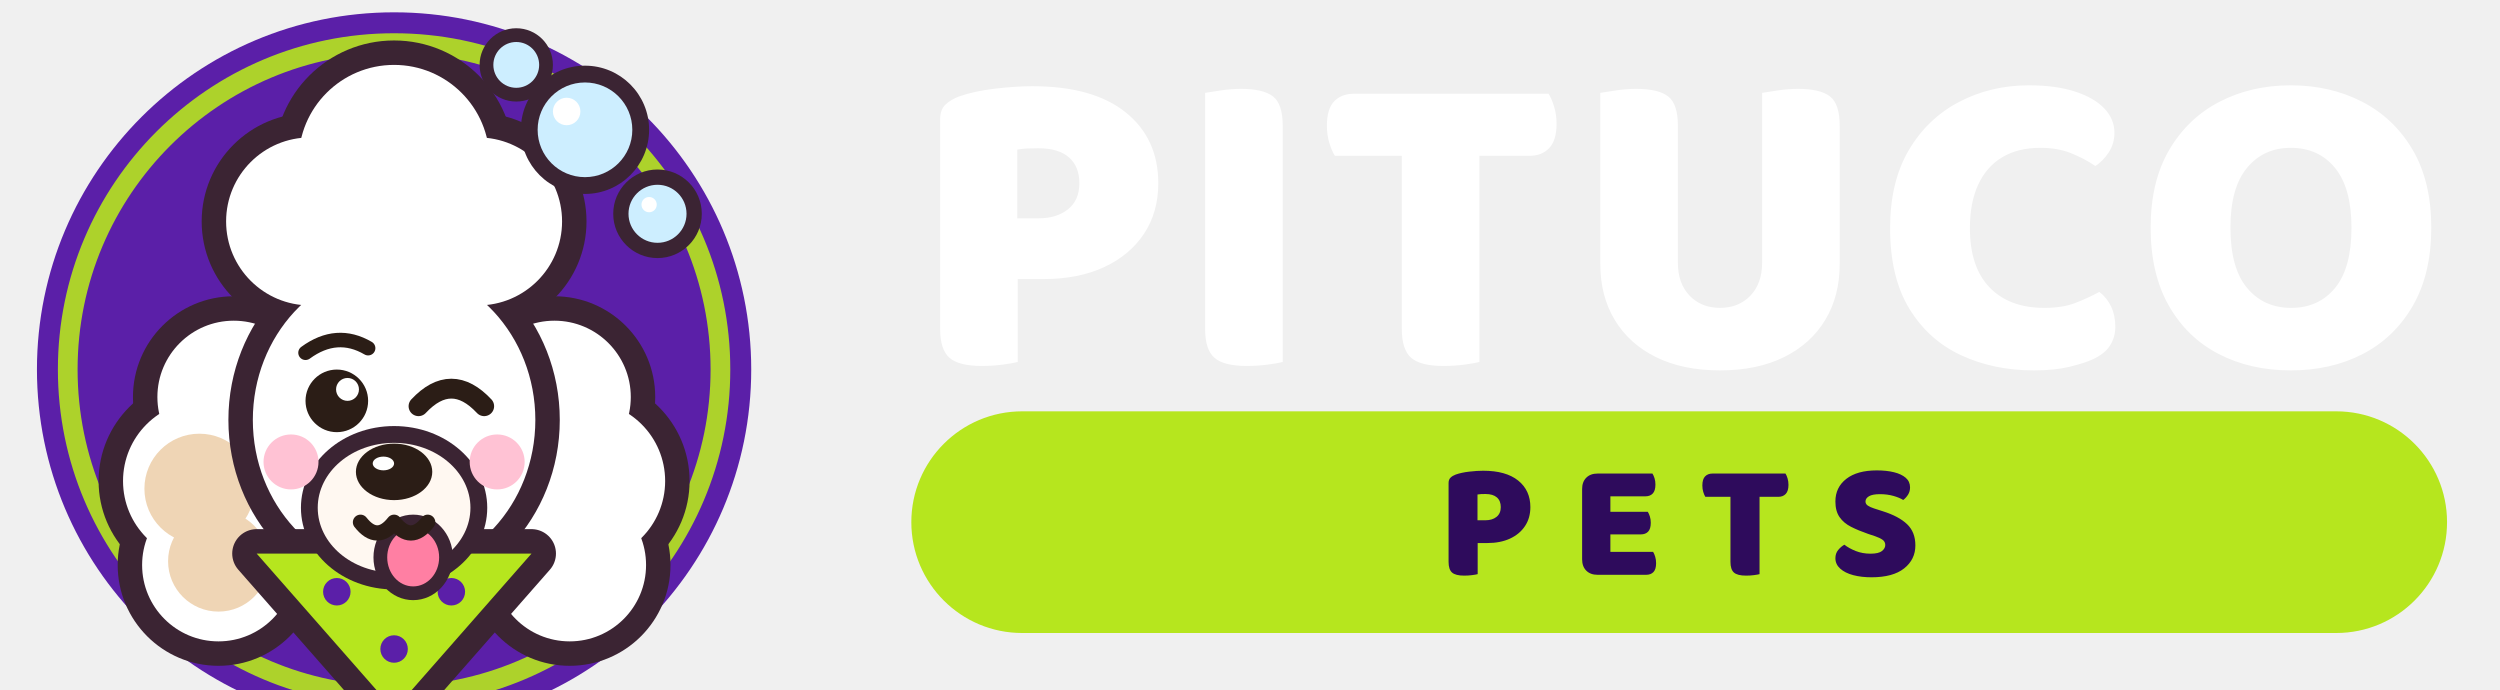
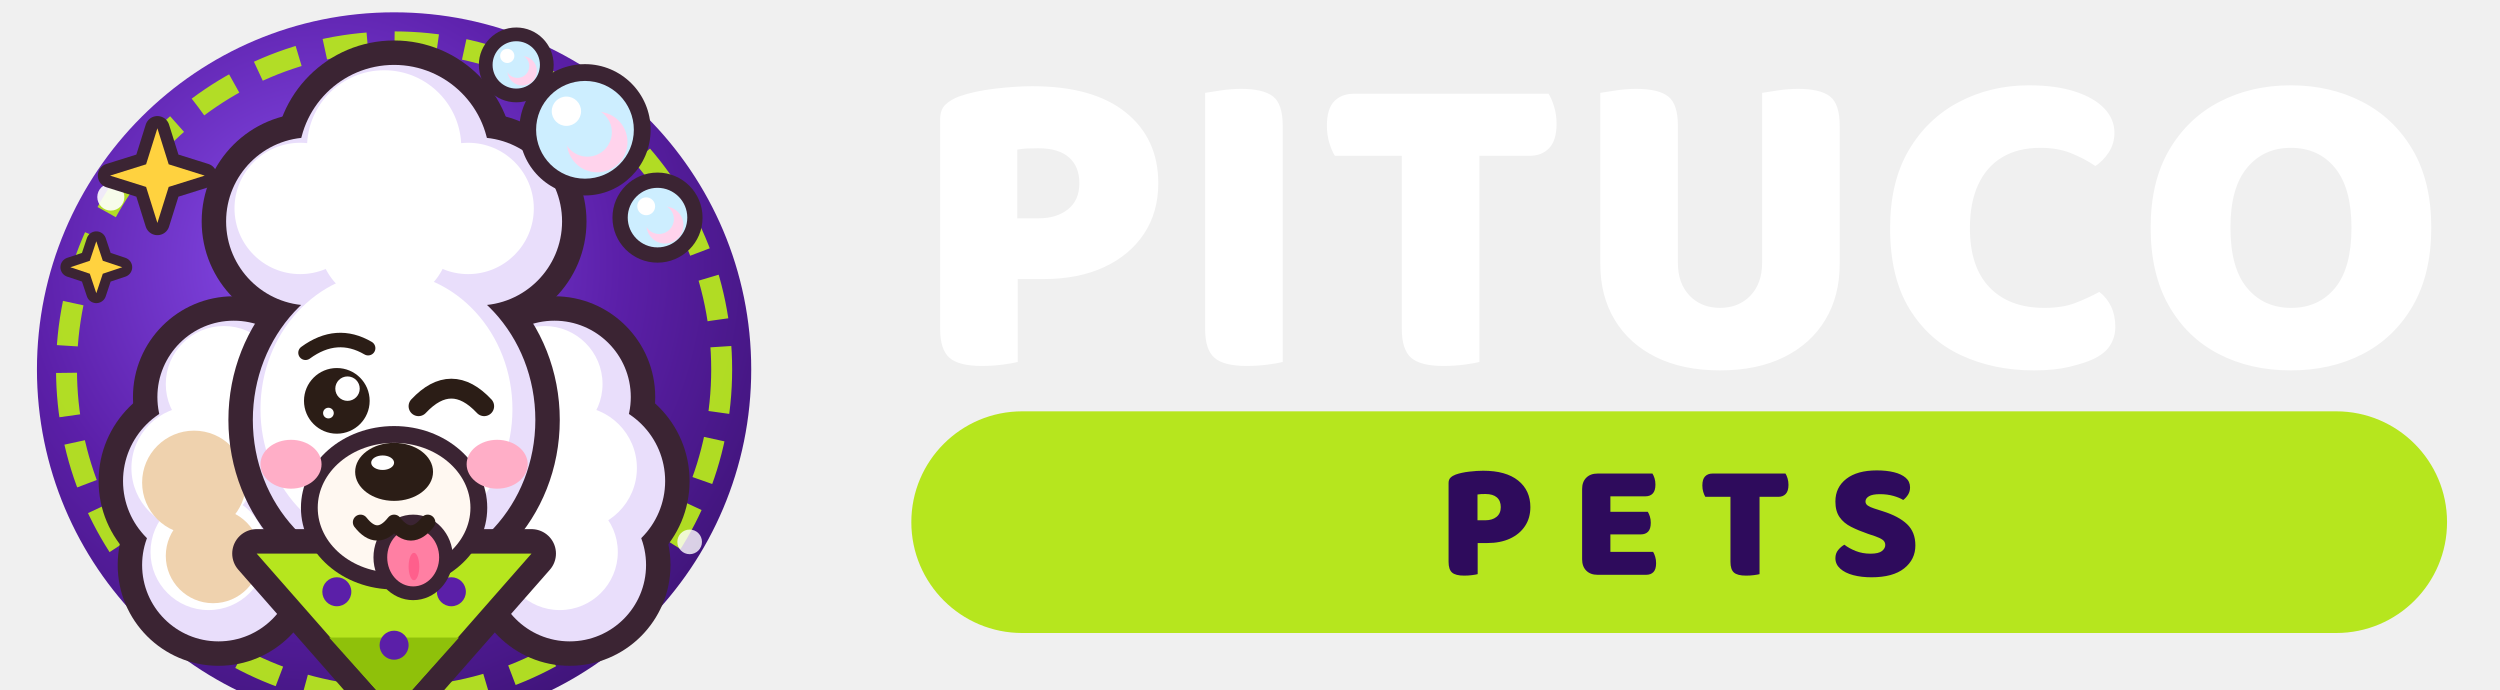
<svg xmlns="http://www.w3.org/2000/svg" viewBox="0 0 203 56" width="203" height="56" role="img" aria-label="Pituco Pets">
  <g transform="translate(0 -4.0)">
-     <circle cx="32" cy="34" r="29" fill="#5b1fa8" />
-     <circle cx="32" cy="34" r="26.5" fill="none" stroke="#b6e61e" stroke-width="1.6" opacity=".9" />
+     <defs>
+       <radialGradient id="selo-logo-branco" cx="40%" cy="35%" r="70%">
+         <stop offset="0" stop-color="#8a4ff0" />
+         <stop offset=".6" stop-color="#5b1fa8" />
+         <stop offset="1" stop-color="#3f1478" />
+       </radialGradient>
+     </defs>
+     <circle cx="32" cy="34" r="29" fill="url(#selo-logo-branco)" />
+     <circle cx="32" cy="34" r="26.6" fill="none" stroke="#b6e61e" stroke-width="1.7" stroke-dasharray="3.5 2.2" opacity=".95" />
+     <circle cx="9" cy="20" r="1.1" fill="#ffffff" opacity="0.9" />
+     <circle cx="56" cy="48" r="1" fill="#ffffff" opacity="0.8" />
+     <circle cx="12" cy="50" r="0.8" fill="#ffffff" opacity="0.7" />
    <g transform="translate(1.00 5.24) scale(0.62)">
      <circle cx="29" cy="50" r="13.2" fill="#3b2433" />
      <circle cx="25" cy="61" r="13.7" fill="#3b2433" />
      <circle cx="27" cy="72" r="13.2" fill="#3b2433" />
      <circle cx="71" cy="50" r="13.2" fill="#3b2433" />
      <circle cx="75" cy="61" r="13.7" fill="#3b2433" />
      <circle cx="73" cy="72" r="13.2" fill="#3b2433" />
-       <circle cx="29" cy="50" r="10" fill="#ffffff" />
-       <circle cx="25" cy="61" r="10.5" fill="#ffffff" />
-       <circle cx="27" cy="72" r="10" fill="#ffffff" />
-       <circle cx="71" cy="50" r="10" fill="#ffffff" />
-       <circle cx="75" cy="61" r="10.5" fill="#ffffff" />
-       <circle cx="73" cy="72" r="10" fill="#ffffff" />
-       <circle cx="24.5" cy="62" r="7.2" fill="#efd5b5" />
-       <circle cx="27" cy="71.5" r="6.6" fill="#efd5b5" />
+       <circle cx="29" cy="50" r="10" fill="#e9defb" />
+       <circle cx="25" cy="61" r="10.5" fill="#e9defb" />
+       <circle cx="27" cy="72" r="10" fill="#e9defb" />
+       <circle cx="71" cy="50" r="10" fill="#e9defb" />
+       <circle cx="75" cy="61" r="10.5" fill="#e9defb" />
+       <circle cx="73" cy="72" r="10" fill="#e9defb" />
+       <circle cx="27.7" cy="48.3" r="7.6" fill="#ffffff" />
+       <circle cx="23.7" cy="59.3" r="8.1" fill="#ffffff" />
+       <circle cx="25.7" cy="70.3" r="7.6" fill="#ffffff" />
+       <circle cx="69.7" cy="48.3" r="7.6" fill="#ffffff" />
+       <circle cx="73.7" cy="59.3" r="8.1" fill="#ffffff" />
+       <circle cx="71.7" cy="70.3" r="7.6" fill="#ffffff" />
+       <circle cx="23.8" cy="61.2" r="6.8" fill="#efd2ae" />
+       <circle cx="26.3" cy="70.8" r="6.2" fill="#efd2ae" />
      <ellipse cx="50" cy="53" rx="21.7" ry="23.2" fill="#3b2433" />
      <circle cx="39" cy="27" r="14.2" fill="#3b2433" />
      <circle cx="61" cy="27" r="14.2" fill="#3b2433" />
      <circle cx="50" cy="19" r="15.7" fill="#3b2433" />
      <circle cx="50" cy="31" r="14.2" fill="#3b2433" />
-       <ellipse cx="50" cy="53" rx="18.5" ry="20" fill="#ffffff" />
-       <circle cx="39" cy="27" r="11" fill="#ffffff" />
-       <circle cx="61" cy="27" r="11" fill="#ffffff" />
-       <circle cx="50" cy="19" r="12.5" fill="#ffffff" />
-       <circle cx="50" cy="31" r="11" fill="#ffffff" />
+       <ellipse cx="50" cy="53" rx="18.5" ry="20" fill="#e9defb" />
+       <circle cx="39" cy="27" r="11" fill="#e9defb" />
+       <circle cx="61" cy="27" r="11" fill="#e9defb" />
+       <circle cx="50" cy="19" r="12.5" fill="#e9defb" />
+       <circle cx="50" cy="31" r="11" fill="#e9defb" />
+       <circle cx="37.7" cy="25.3" r="8.6" fill="#ffffff" />
+       <circle cx="59.7" cy="25.3" r="8.6" fill="#ffffff" />
+       <circle cx="48.7" cy="17.3" r="10.1" fill="#ffffff" />
+       <circle cx="48.7" cy="29.3" r="8.6" fill="#ffffff" />
+       <ellipse cx="49" cy="51.6" rx="16.5" ry="18" fill="#ffffff" />
      <polygon points="32,70.5 68,70.5 50,91" fill="#3b2433" stroke="#3b2433" stroke-width="6.4" stroke-linejoin="round" />
      <polygon points="32,70.5 68,70.5 50,91" fill="#b6e61e" />
-       <circle cx="42.5" cy="75.5" r="1.8" fill="#5b1fa8" />
-       <circle cx="57.5" cy="75.5" r="1.8" fill="#5b1fa8" />
-       <circle cx="50" cy="83" r="1.8" fill="#5b1fa8" />
-       <circle cx="75" cy="15" r="8.4" fill="#3b2433" />
-       <circle cx="75" cy="15" r="6.2" fill="#cdeeff" />
-       <circle cx="84.5" cy="26" r="5.8" fill="#3b2433" />
-       <circle cx="84.5" cy="26" r="3.8" fill="#cdeeff" />
-       <circle cx="66" cy="6.5" r="4.8" fill="#3b2433" />
-       <circle cx="66" cy="6.5" r="3" fill="#cdeeff" />
-       <circle cx="72.6" cy="12.6" r="1.8" fill="#ffffff" />
-       <circle cx="83.4" cy="24.8" r="1" fill="#ffffff" />
+       <polygon points="41.5,81.5 58.5,81.5 50,91" fill="#8fc10a" />
+       <circle cx="42.5" cy="75.5" r="1.9" fill="#5b1fa8" />
+       <circle cx="57.5" cy="75.5" r="1.9" fill="#5b1fa8" />
+       <circle cx="50" cy="82.5" r="1.9" fill="#5b1fa8" />
+       <circle cx="75" cy="15" r="8.6" fill="#3b2433" />
+       <circle cx="75" cy="15" r="6.4" fill="#cdeeff" />
+       <circle cx="76.6" cy="16.6" r="3.968" fill="#ffd3ec" />
+       <circle cx="75.32" cy="15.32" r="3.2" fill="#cdeeff" />
+       <circle cx="72.568" cy="12.568" r="1.92" fill="#ffffff" />
+       <circle cx="84.5" cy="26.5" r="5.9" fill="#3b2433" />
+       <circle cx="84.5" cy="26.5" r="3.9" fill="#cdeeff" />
+       <circle cx="85.475" cy="27.475" r="2.418" fill="#ffd3ec" />
+       <circle cx="84.695" cy="26.695" r="1.95" fill="#cdeeff" />
+       <circle cx="83.018" cy="25.018" r="1.17" fill="#ffffff" />
+       <circle cx="66" cy="6.5" r="4.9" fill="#3b2433" />
+       <circle cx="66" cy="6.5" r="3.1" fill="#cdeeff" />
+       <circle cx="66.775" cy="7.275" r="1.922" fill="#ffd3ec" />
+       <circle cx="66.155" cy="6.655" r="1.55" fill="#cdeeff" />
+       <circle cx="64.822" cy="5.322" r="0.93" fill="#ffffff" />
+       <polygon points="19.0,14.8 20.48,19.52 25.2,21.0 20.48,22.48 19.0,27.2 17.52,22.48 12.8,21.0 17.52,19.52" fill="#3b2433" stroke="#3b2433" stroke-width="3.2" stroke-linejoin="round" />
+       <polygon points="19.0,14.8 20.48,19.52 25.2,21.0 20.48,22.48 19.0,27.2 17.52,22.48 12.8,21.0 17.52,19.52" fill="#ffd23f" />
+       <polygon points="11.0,29.6 11.85,32.15 14.4,33.0 11.85,33.85 11.0,36.4 10.15,33.85 7.6,33.0 10.15,32.15" fill="#3b2433" stroke="#3b2433" stroke-width="2.6" stroke-linejoin="round" />
+       <polygon points="11.0,29.6 11.85,32.15 14.4,33.0 11.85,33.85 11.0,36.4 10.15,33.85 7.6,33.0 10.15,32.15" fill="#ffd23f" />
      <ellipse cx="50" cy="64.5" rx="12.2" ry="10.7" fill="#3b2433" />
      <ellipse cx="50" cy="64.5" rx="10" ry="8.5" fill="#fff8f1" />
      <ellipse cx="52.5" cy="71" rx="5.2" ry="5.6" fill="#3b2433" />
      <ellipse cx="52.5" cy="71" rx="3.4" ry="3.8" fill="#ff7fa3" />
-       <circle cx="36.5" cy="58.5" r="3.6" fill="#ffc2d4" />
-       <circle cx="63.5" cy="58.5" r="3.6" fill="#ffc2d4" />
-       <circle cx="42.5" cy="50.5" r="4.1" fill="#2b1d16" />
-       <ellipse cx="50" cy="59.8" rx="5" ry="3.7" fill="#2b1d16" />
-       <circle cx="43.9" cy="49" r="1.5" fill="#ffffff" />
-       <ellipse cx="48.6" cy="58.7" rx="1.4" ry="0.9" fill="#ffffff" />
+       <ellipse cx="52.6" cy="72.2" rx="0.7" ry="1.8" fill="#ff5f8c" />
+       <ellipse cx="36.5" cy="58.8" rx="4" ry="3.2" fill="#ffaec7" />
+       <ellipse cx="63.5" cy="58.8" rx="4" ry="3.2" fill="#ffaec7" />
+       <circle cx="42.5" cy="50.5" r="4.3" fill="#2b1d16" />
+       <ellipse cx="50" cy="59.8" rx="5.1" ry="3.8" fill="#2b1d16" />
+       <circle cx="43.9" cy="48.9" r="1.6" fill="#ffffff" />
+       <circle cx="41.4" cy="52.1" r="0.7" fill="#ffffff" />
+       <ellipse cx="48.5" cy="58.6" rx="1.5" ry="0.95" fill="#ffffff" />
      <path d="M53.2 51.2Q57.5 46.6 61.8 51.2" fill="none" stroke="#2b1d16" stroke-width="2.6" stroke-linecap="round" />
      <path d="M38.4 44.2Q42.5 41.2 46.6 43.6" fill="none" stroke="#2b1d16" stroke-width="1.9" stroke-linecap="round" />
      <path d="M45.6 66.4Q47.8 69.2 50 66.4M50 66.4Q52.2 69.2 54.4 66.4" fill="none" stroke="#2b1d16" stroke-width="2.0" stroke-linecap="round" />
    </g>
  </g>
  <path fill="#ffffff" d="M82.604 17.728H84.332Q85.808 17.728 86.726 16.99Q87.644 16.252 87.644 14.884Q87.644 13.516 86.798 12.778Q85.952 12.04 84.332 12.04Q83.756 12.04 83.378 12.058Q83.0 12.076 82.604 12.148ZM84.728 22.66H76.34V9.664Q76.34 8.908 76.772 8.494Q77.204 8.08 77.888 7.828Q79.112 7.396 80.804 7.198Q82.496 7 83.828 7Q88.76 7 91.406 9.124Q94.052 11.248 94.052 14.884Q94.052 17.224 92.9 18.97Q91.748 20.716 89.66 21.688Q87.572 22.66 84.728 22.66ZM76.34 19.924H82.64V29.392Q82.244 29.5 81.416 29.608Q80.588 29.716 79.724 29.716Q77.852 29.716 77.096 29.05Q76.34 28.384 76.34 26.728ZM97.856 13.516H104.156V29.392Q103.76 29.5 102.932 29.608Q102.104 29.716 101.24 29.716Q99.368 29.716 98.612 29.05Q97.856 28.384 97.856 26.728ZM104.156 21.832H97.856V7.54Q98.288 7.468 99.134 7.342Q99.98 7.216 100.772 7.216Q102.572 7.216 103.364 7.828Q104.156 8.44 104.156 10.204ZM113.756 12.652V7.612H125.744Q125.996 8.008 126.194 8.656Q126.392 9.304 126.392 10.06Q126.392 11.392 125.798 12.022Q125.204 12.652 124.196 12.652ZM120.38 7.612V12.652H108.392Q108.14 12.256 107.942 11.608Q107.744 10.96 107.744 10.204Q107.744 8.836 108.338 8.224Q108.932 7.612 109.94 7.612ZM113.828 11.68H120.128V29.392Q119.732 29.5 118.904 29.608Q118.076 29.716 117.212 29.716Q115.34 29.716 114.584 29.05Q113.828 28.384 113.828 26.728ZM139.664 30.076Q136.64 30.076 134.462 28.996Q132.284 27.916 131.114 25.972Q129.944 24.028 129.944 21.436V19.24H136.244V21.328Q136.244 23.02 137.198 24.01Q138.152 25.0 139.664 25.0Q141.176 25.0 142.13 24.01Q143.084 23.02 143.084 21.328V19.24H149.384V21.436Q149.384 24.028 148.214 25.972Q147.044 27.916 144.866 28.996Q142.688 30.076 139.664 30.076ZM136.244 20.212H129.944V7.54Q130.376 7.468 131.222 7.342Q132.068 7.216 132.86 7.216Q134.66 7.216 135.452 7.828Q136.244 8.44 136.244 10.204ZM149.384 20.284H143.084V7.54Q143.516 7.468 144.362 7.342Q145.208 7.216 146.0 7.216Q147.8 7.216 148.592 7.828Q149.384 8.44 149.384 10.204ZM171.692 10.78Q171.692 11.68 171.224 12.382Q170.756 13.084 170.144 13.48Q169.244 12.868 168.164 12.436Q167.084 12.004 165.68 12.004Q163.844 12.004 162.566 12.778Q161.288 13.552 160.622 15.01Q159.956 16.468 159.956 18.52Q159.956 21.688 161.558 23.344Q163.16 25.0 166.004 25.0Q167.48 25.0 168.506 24.604Q169.532 24.208 170.468 23.704Q171.08 24.172 171.422 24.892Q171.764 25.612 171.764 26.548Q171.764 27.376 171.332 28.06Q170.9 28.744 169.856 29.212Q169.208 29.5 168.02 29.788Q166.832 30.076 165.14 30.076Q161.9 30.076 159.254 28.852Q156.608 27.628 155.042 25.072Q153.476 22.516 153.476 18.52Q153.476 14.776 154.988 12.202Q156.5 9.628 159.074 8.278Q161.648 6.928 164.744 6.928Q166.94 6.928 168.488 7.432Q170.036 7.936 170.864 8.8Q171.692 9.664 171.692 10.78ZM197.42 18.484Q197.42 22.228 195.926 24.82Q194.432 27.412 191.858 28.744Q189.284 30.076 186.008 30.076Q182.732 30.076 180.158 28.744Q177.584 27.412 176.108 24.82Q174.632 22.228 174.632 18.484Q174.632 14.74 176.144 12.166Q177.656 9.592 180.23 8.26Q182.804 6.928 186.008 6.928Q189.212 6.928 191.804 8.26Q194.396 9.592 195.908 12.166Q197.42 14.74 197.42 18.484ZM190.94 18.484Q190.94 15.28 189.608 13.642Q188.276 12.004 186.008 12.004Q183.812 12.004 182.462 13.624Q181.112 15.244 181.112 18.484Q181.112 21.76 182.462 23.38Q183.812 25.0 186.044 25.0Q188.276 25.0 189.608 23.38Q190.94 21.76 190.94 18.484Z" />
  <rect x="74" y="33.4" width="124.7" height="18" rx="9.0" fill="#b6e61e" />
  <path fill="#2e0b5c" d="M119.973 42.246H120.621Q121.175 42.246 121.519 41.969Q121.863 41.692 121.863 41.179Q121.863 40.666 121.546 40.389Q121.229 40.113 120.621 40.113Q120.405 40.113 120.264 40.12Q120.122 40.126 119.973 40.153ZM120.77 44.095H117.624V39.222Q117.624 38.938 117.786 38.783Q117.948 38.628 118.205 38.533Q118.664 38.371 119.298 38.297Q119.933 38.223 120.432 38.223Q122.282 38.223 123.274 39.019Q124.266 39.816 124.266 41.179Q124.266 42.057 123.834 42.711Q123.402 43.366 122.619 43.731Q121.836 44.095 120.77 44.095ZM117.624 43.069H119.987V46.62Q119.838 46.66 119.528 46.701Q119.217 46.741 118.893 46.741Q118.191 46.741 117.908 46.491Q117.624 46.242 117.624 45.621ZM128.468 40.666H130.763V46.552Q130.614 46.593 130.331 46.633Q130.047 46.674 129.724 46.674Q129.143 46.674 128.805 46.336Q128.468 45.999 128.468 45.418ZM130.763 44.46H128.468V39.708Q128.468 39.127 128.805 38.79Q129.143 38.452 129.724 38.452Q130.047 38.452 130.331 38.493Q130.614 38.533 130.763 38.574ZM129.724 43.393V41.557H133.8Q133.895 41.706 133.969 41.935Q134.043 42.165 134.043 42.448Q134.043 42.948 133.827 43.17Q133.611 43.393 133.233 43.393ZM129.724 46.674V44.811H134.232Q134.327 44.959 134.401 45.202Q134.475 45.445 134.475 45.729Q134.475 46.228 134.26 46.451Q134.043 46.674 133.665 46.674ZM129.724 40.302V38.452H134.178Q134.273 38.601 134.347 38.83Q134.421 39.06 134.421 39.343Q134.421 39.843 134.205 40.072Q133.989 40.302 133.611 40.302ZM140.486 40.342V38.452H144.981Q145.076 38.601 145.15 38.844Q145.224 39.087 145.224 39.37Q145.224 39.87 145.002 40.106Q144.779 40.342 144.401 40.342ZM142.97 38.452V40.342H138.474Q138.38 40.194 138.306 39.951Q138.231 39.708 138.231 39.424Q138.231 38.911 138.454 38.682Q138.677 38.452 139.055 38.452ZM140.513 39.978H142.875V46.62Q142.727 46.66 142.416 46.701Q142.106 46.741 141.782 46.741Q141.08 46.741 140.796 46.491Q140.513 46.242 140.513 45.621ZM151.883 44.959Q152.544 44.959 152.815 44.743Q153.084 44.527 153.084 44.257Q153.084 43.987 152.868 43.832Q152.652 43.677 152.261 43.542L151.694 43.353Q150.911 43.083 150.31 42.779Q149.709 42.475 149.372 41.989Q149.034 41.503 149.034 40.72Q149.034 39.573 149.919 38.884Q150.803 38.196 152.396 38.196Q153.179 38.196 153.786 38.344Q154.394 38.493 154.745 38.796Q155.096 39.1 155.096 39.573Q155.096 39.91 154.934 40.167Q154.772 40.423 154.542 40.599Q154.245 40.41 153.746 40.268Q153.246 40.126 152.652 40.126Q152.045 40.126 151.761 40.295Q151.478 40.464 151.478 40.72Q151.478 40.923 151.66 41.051Q151.843 41.179 152.18 41.287L152.895 41.517Q154.178 41.922 154.853 42.563Q155.528 43.204 155.528 44.284Q155.528 45.432 154.617 46.154Q153.706 46.876 151.964 46.876Q151.14 46.876 150.479 46.701Q149.817 46.525 149.426 46.174Q149.034 45.823 149.034 45.324Q149.034 44.932 149.264 44.655Q149.493 44.379 149.763 44.23Q150.141 44.527 150.688 44.743Q151.235 44.959 151.883 44.959Z" />
</svg>
